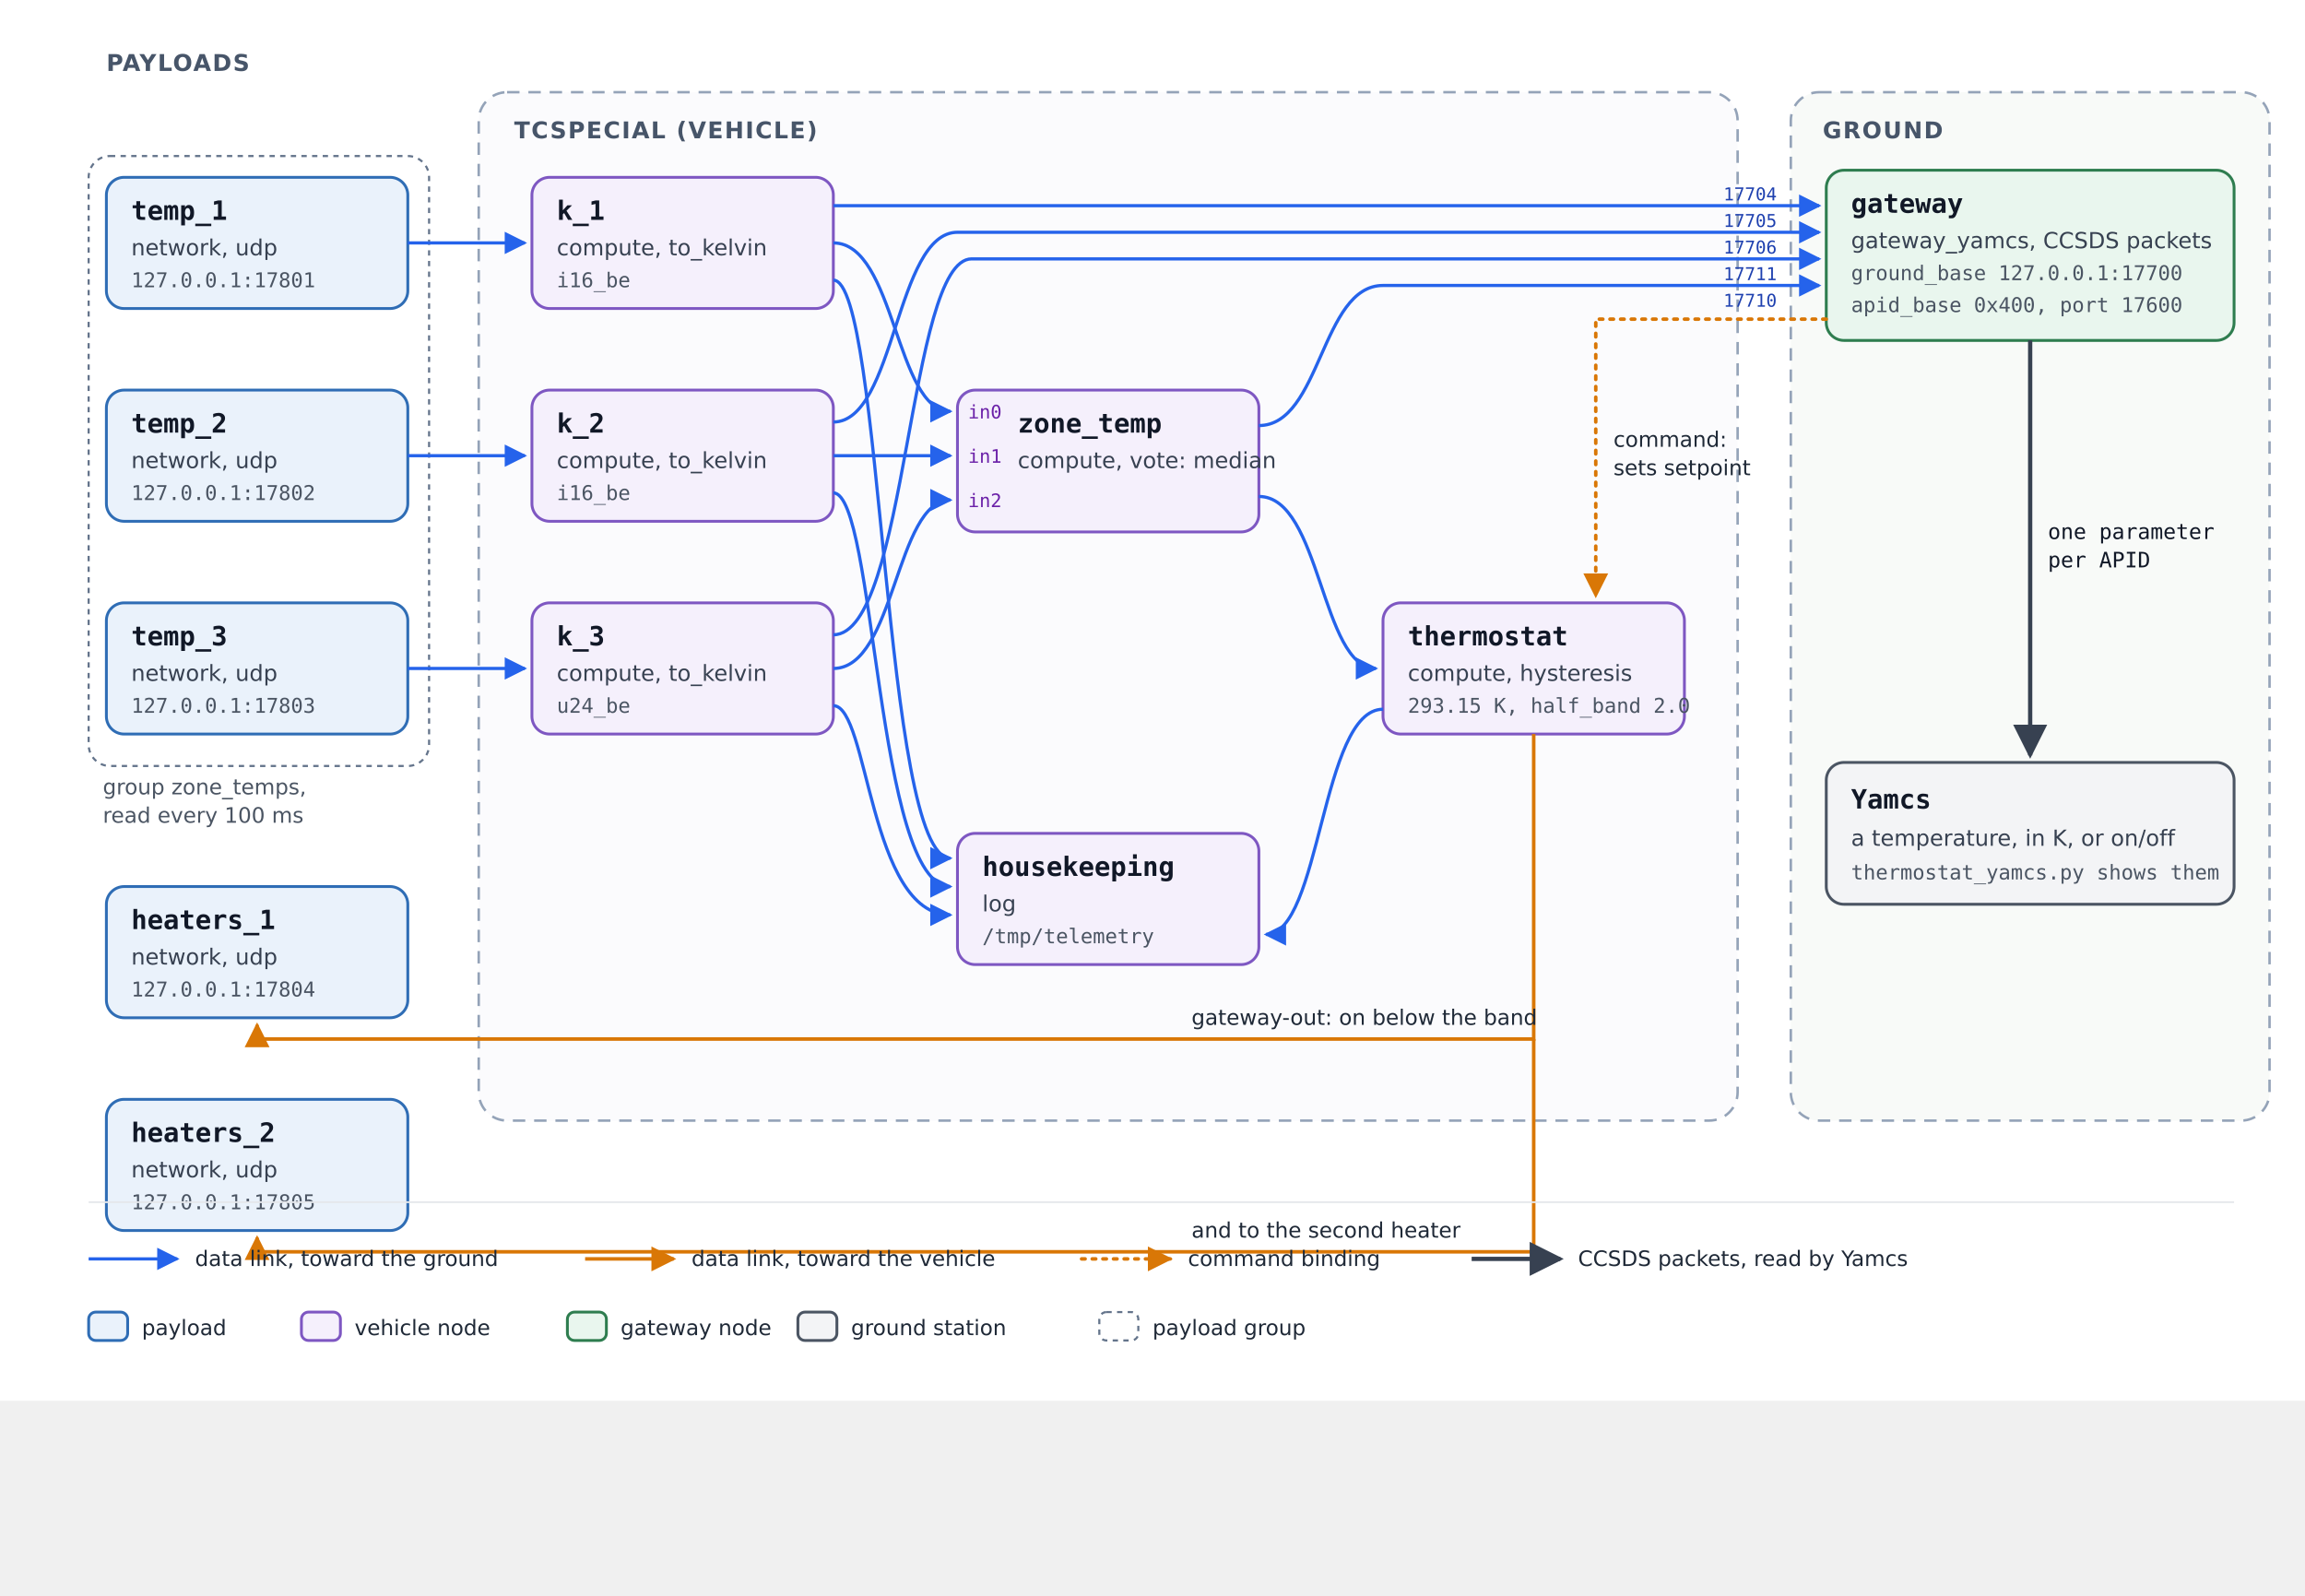
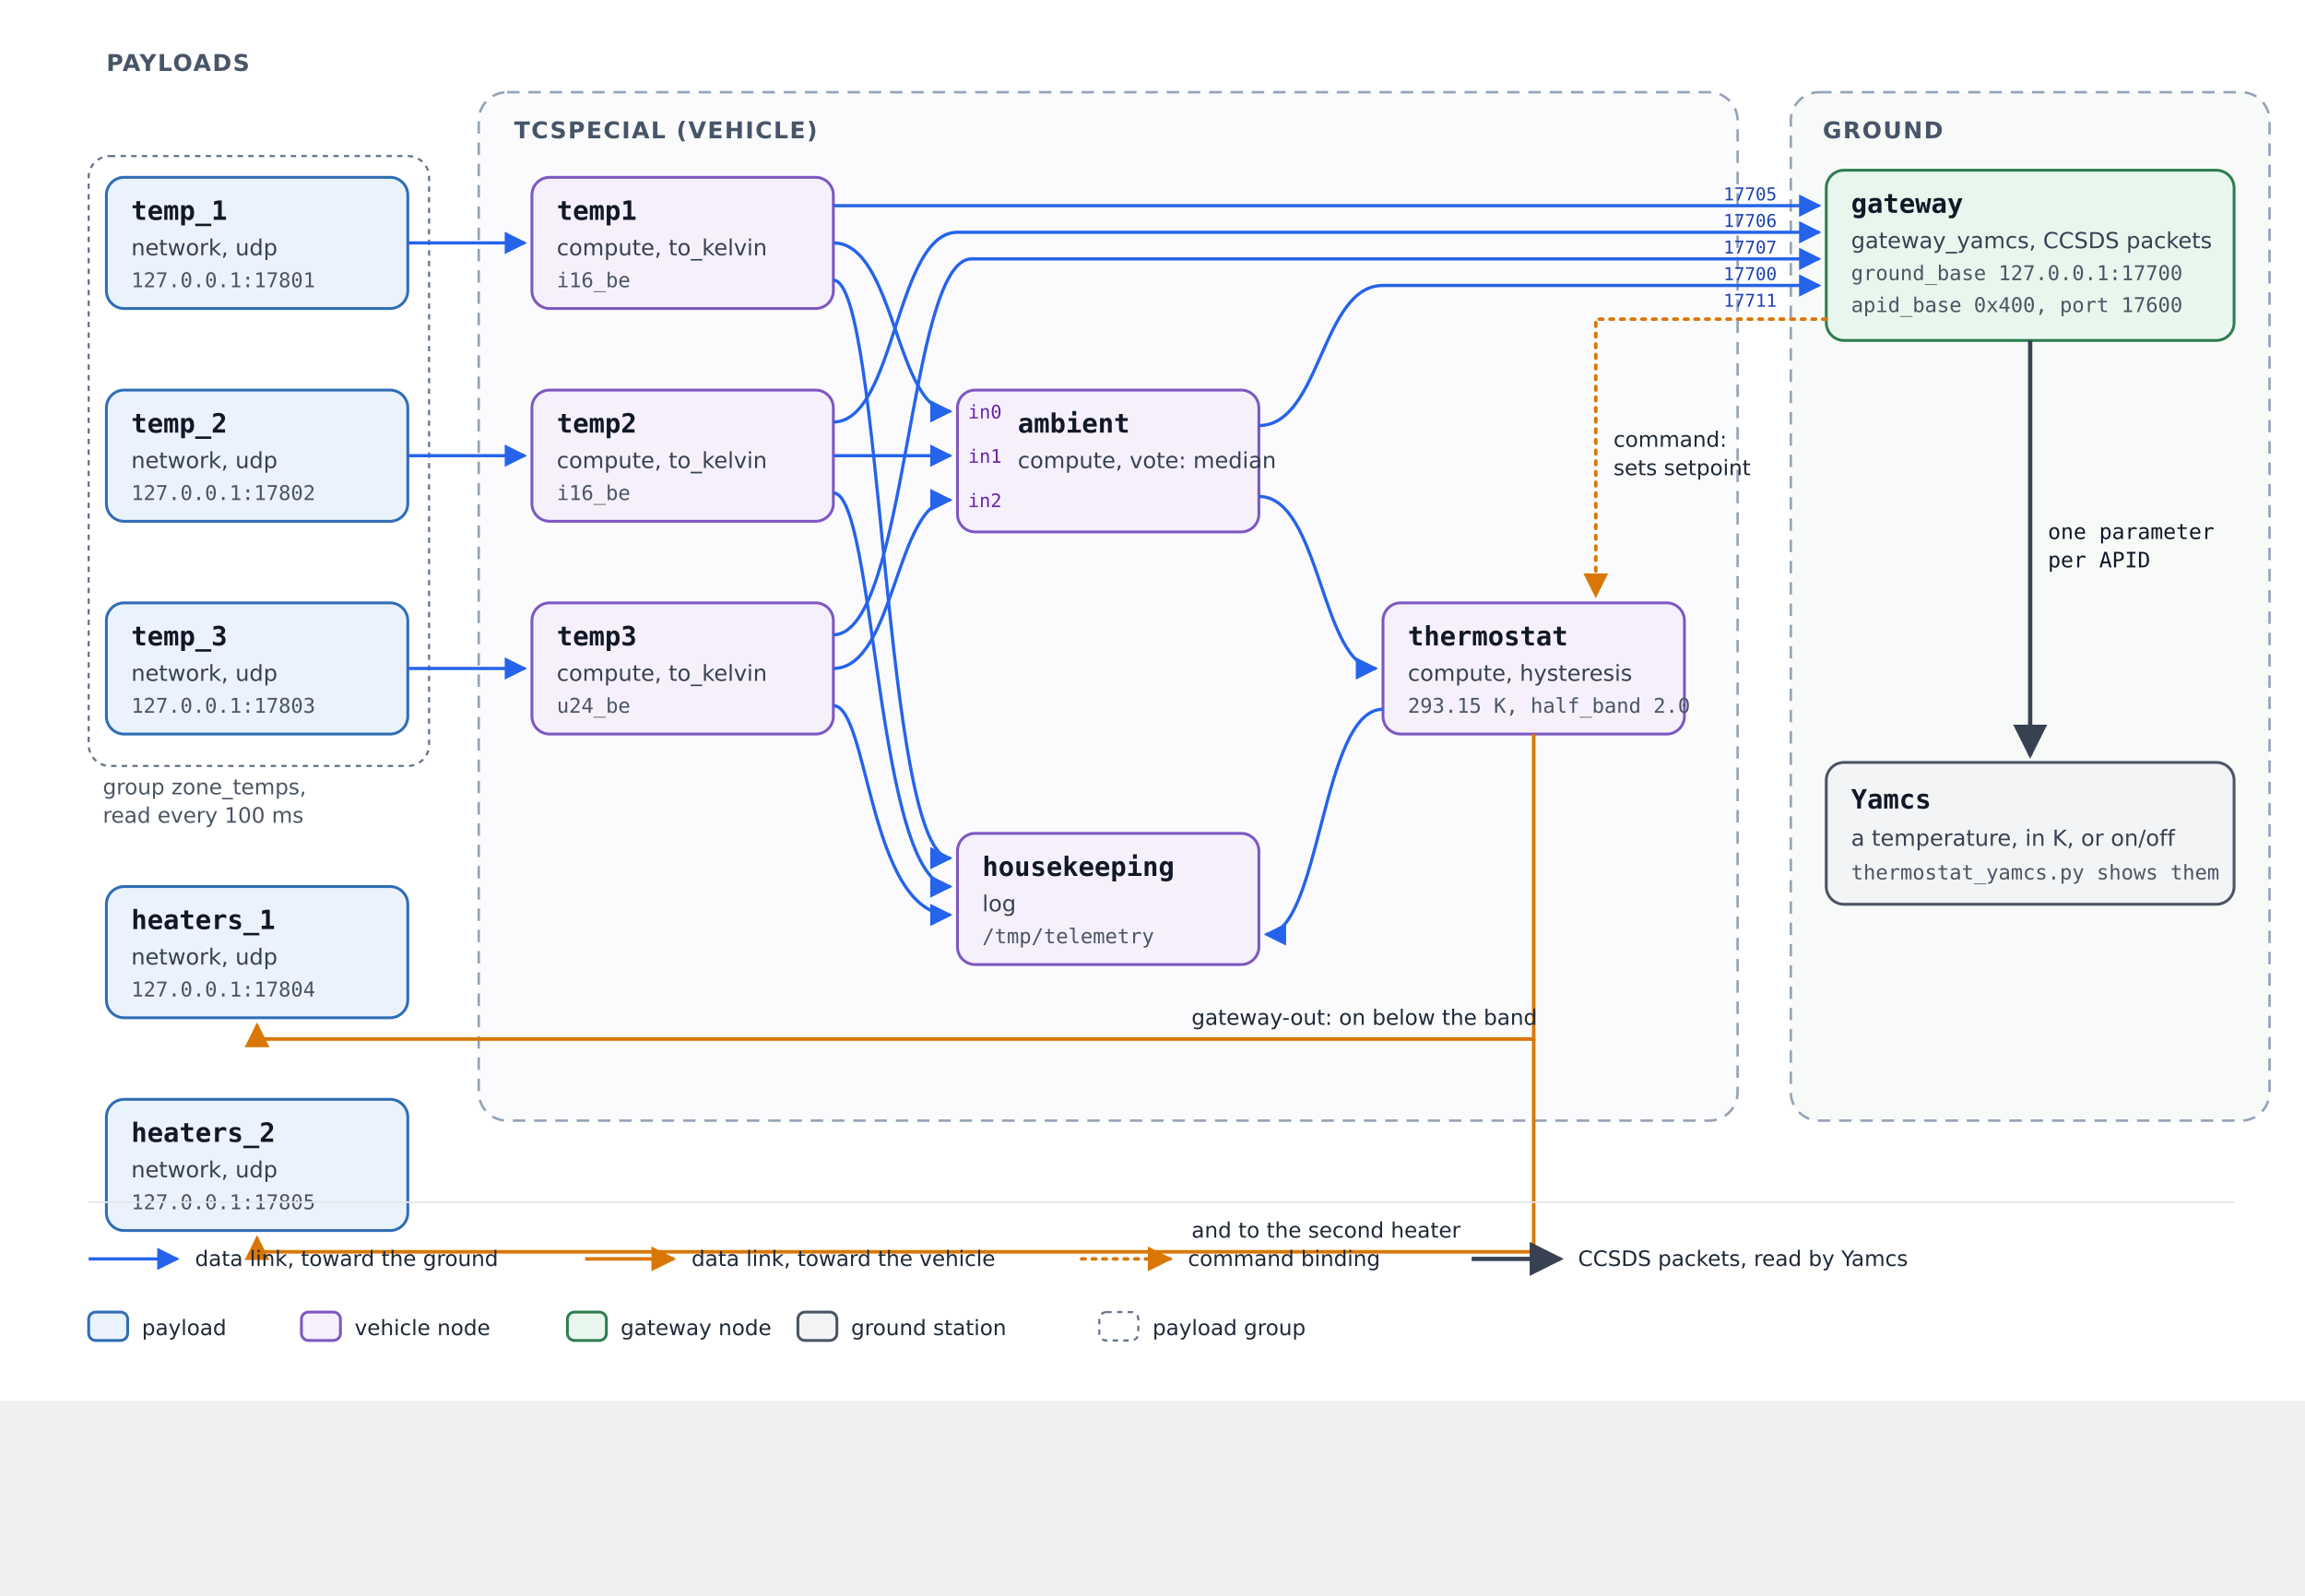
<svg xmlns="http://www.w3.org/2000/svg" width="1300" height="900" viewBox="0 0 1300 900" role="img" aria-labelledby="title desc">
  <defs>
    <style>
      text { font-family: "DejaVu Sans", Helvetica, Arial, sans-serif; fill: #111827; }
      .name { font-family: "DejaVu Sans Mono", Menlo, Consolas, monospace; font-size: 15px; font-weight: bold; }
      .kind { font-size: 12.5px; fill: #374151; }
      .detail { font-family: "DejaVu Sans Mono", Menlo, Consolas, monospace; font-size: 11.5px; fill: #4b5563; }
      .port { font-family: "DejaVu Sans Mono", Menlo, Consolas, monospace; font-size: 10.5px; fill: #6b21a8; }
      .heading { font-size: 13px; font-weight: bold; fill: #475569; letter-spacing: 0.06em; }
      .label { font-size: 12px; fill: #1f2937; }
      .note { font-size: 12px; fill: #4b5563; }
      .payload { fill: #eaf2fb; stroke: #2f6db5; stroke-width: 1.6; }
      .vehicle { fill: #f5f0fc; stroke: #7e57c2; stroke-width: 1.6; }
      .gateway { fill: #e9f6ee; stroke: #2e7d4f; stroke-width: 1.6; }
      .ground { fill: #f3f4f6; stroke: #4b5563; stroke-width: 1.6; }
      .groundside { fill: #f8faf8; stroke: #94a3b8; stroke-width: 1.4; stroke-dasharray: 7 5; }
      .call { fill: none; stroke: #374151; stroke-width: 2.4; }
      .code { font-family: "DejaVu Sans Mono", Menlo, Consolas, monospace; font-size: 12px; fill: #111827; }
      .portno { font-family: "DejaVu Sans Mono", Menlo, Consolas, monospace; font-size: 10px; fill: #1e40af; }
      .boundary { fill: #fbfbfd; stroke: #94a3b8; stroke-width: 1.4; stroke-dasharray: 7 5; }
      .group { fill: none; stroke: #64748b; stroke-width: 1.2; stroke-dasharray: 3 3; }
      .groundward { fill: none; stroke: #2563eb; stroke-width: 1.8; }
      .vehicleward { fill: none; stroke: #d97706; stroke-width: 2; }
      .command { fill: none; stroke: #d97706; stroke-width: 2; stroke-dasharray: 2 4; stroke-linecap: round; }
    </style>
    <marker id="arrow-blue" viewBox="0 0 10 10" refX="9" refY="5" markerWidth="7" markerHeight="7" orient="auto-start-reverse">
      <path d="M0,0 L10,5 L0,10 z" fill="#2563eb" />
    </marker>
    <marker id="arrow-orange" viewBox="0 0 10 10" refX="9" refY="5" markerWidth="7" markerHeight="7" orient="auto-start-reverse">
      <path d="M0,0 L10,5 L0,10 z" fill="#d97706" />
    </marker>
    <marker id="arrow-call" viewBox="0 0 10 10" refX="9" refY="5" markerWidth="8" markerHeight="8" orient="auto-start-reverse">
      <path d="M0,0 L10,5 L0,10 z" fill="#374151" />
    </marker>
  </defs>
  <rect width="1300" height="790" fill="#ffffff" />
  <text class="heading" x="60" y="40">PAYLOADS</text>
  <rect class="boundary" x="270" y="52" width="710" height="580" rx="16" />
  <text class="heading" x="290" y="78">TCSPECIAL (VEHICLE)</text>
  <rect class="group" x="50" y="88" width="192" height="344" rx="12" />
  <text class="note" x="58" y="448">group zone_temps,</text>
  <text class="note" x="58" y="464">read every 100 ms</text>
  <rect class="payload" x="60" y="100" width="170" height="74" rx="10" />
  <text class="name" x="74" y="124">temp_1</text>
  <text class="kind" x="74" y="144">network, udp</text>
  <text class="detail" x="74" y="162">127.0.0.1:17801</text>
  <rect class="payload" x="60" y="220" width="170" height="74" rx="10" />
  <text class="name" x="74" y="244">temp_2</text>
  <text class="kind" x="74" y="264">network, udp</text>
  <text class="detail" x="74" y="282">127.0.0.1:17802</text>
  <rect class="payload" x="60" y="340" width="170" height="74" rx="10" />
  <text class="name" x="74" y="364">temp_3</text>
  <text class="kind" x="74" y="384">network, udp</text>
  <text class="detail" x="74" y="402">127.0.0.1:17803</text>
  <rect class="payload" x="60" y="500" width="170" height="74" rx="10" />
  <text class="name" x="74" y="524">heaters_1</text>
  <text class="kind" x="74" y="544">network, udp</text>
  <text class="detail" x="74" y="562">127.0.0.1:17804</text>
  <rect class="payload" x="60" y="620" width="170" height="74" rx="10" />
  <text class="name" x="74" y="644">heaters_2</text>
  <text class="kind" x="74" y="664">network, udp</text>
  <text class="detail" x="74" y="682">127.0.0.1:17805</text>
  <rect class="vehicle" x="300" y="100" width="170" height="74" rx="10" />
-   <text class="name" x="314" y="124">k_1</text>
+   <text class="name" x="314" y="124">temp1</text>
  <text class="kind" x="314" y="144">compute, to_kelvin</text>
  <text class="detail" x="314" y="162">i16_be</text>
  <rect class="vehicle" x="300" y="220" width="170" height="74" rx="10" />
-   <text class="name" x="314" y="244">k_2</text>
+   <text class="name" x="314" y="244">temp2</text>
  <text class="kind" x="314" y="264">compute, to_kelvin</text>
  <text class="detail" x="314" y="282">i16_be</text>
  <rect class="vehicle" x="300" y="340" width="170" height="74" rx="10" />
-   <text class="name" x="314" y="364">k_3</text>
+   <text class="name" x="314" y="364">temp3</text>
  <text class="kind" x="314" y="384">compute, to_kelvin</text>
  <text class="detail" x="314" y="402">u24_be</text>
  <rect class="vehicle" x="540" y="220" width="170" height="80" rx="10" />
-   <text class="name" x="574" y="244">zone_temp</text>
+   <text class="name" x="574" y="244">ambient</text>
  <text class="kind" x="574" y="264">compute, vote: median</text>
  <text class="port" x="546" y="236">in0</text>
  <text class="port" x="546" y="261">in1</text>
  <text class="port" x="546" y="286">in2</text>
  <rect class="vehicle" x="540" y="470" width="170" height="74" rx="10" />
  <text class="name" x="554" y="494">housekeeping</text>
  <text class="kind" x="554" y="514">log</text>
  <text class="detail" x="554" y="532">/tmp/telemetry</text>
  <rect class="vehicle" x="780" y="340" width="170" height="74" rx="10" />
  <text class="name" x="794" y="364">thermostat</text>
  <text class="kind" x="794" y="384">compute, hysteresis</text>
  <text class="detail" x="794" y="402">293.15 K, half_band 2.0</text>
  <rect class="groundside" x="1010" y="52" width="270" height="580" rx="16" />
  <text class="heading" x="1028" y="78">GROUND</text>
  <rect class="gateway" x="1030" y="96" width="230" height="96" rx="10" />
  <text class="name" x="1044" y="120">gateway</text>
  <text class="kind" x="1044" y="140">gateway_yamcs, CCSDS packets</text>
  <text class="detail" x="1044" y="158">ground_base 127.0.0.1:17700</text>
  <text class="detail" x="1044" y="176">apid_base 0x400, port 17600</text>
  <rect class="ground" x="1030" y="430" width="230" height="80" rx="10" />
  <text class="name" x="1044" y="456">Yamcs</text>
  <text class="kind" x="1044" y="477">a temperature, in K, or on/off</text>
  <text class="detail" x="1044" y="496">thermostat_yamcs.py shows them</text>
  <path class="groundward" d="M230,137 L296,137" marker-end="url(#arrow-blue)" />
  <path class="groundward" d="M230,257 L296,257" marker-end="url(#arrow-blue)" />
  <path class="groundward" d="M230,377 L296,377" marker-end="url(#arrow-blue)" />
  <path class="groundward" d="M470,116 L1026,116" marker-end="url(#arrow-blue)" />
  <path class="groundward" d="M470,238 C505,238 505,131 540,131 L1026,131" marker-end="url(#arrow-blue)" />
  <path class="groundward" d="M470,358 C512,358 512,146 548,146 L1026,146" marker-end="url(#arrow-blue)" />
  <path class="groundward" d="M470,137 C505,137 505,232 536,232" marker-end="url(#arrow-blue)" />
  <path class="groundward" d="M470,257 L536,257" marker-end="url(#arrow-blue)" />
  <path class="groundward" d="M470,377 C505,377 505,282 536,282" marker-end="url(#arrow-blue)" />
  <path class="groundward" d="M470,158 C498,158 498,484 536,484" marker-end="url(#arrow-blue)" />
  <path class="groundward" d="M470,278 C494,278 494,500 536,500" marker-end="url(#arrow-blue)" />
  <path class="groundward" d="M470,398 C490,398 490,516 536,516" marker-end="url(#arrow-blue)" />
  <path class="groundward" d="M710,240 C745,240 745,161 780,161 L1026,161" marker-end="url(#arrow-blue)" />
  <path class="groundward" d="M710,280 C745,280 745,377 776,377" marker-end="url(#arrow-blue)" />
  <path class="groundward" d="M780,400 C745,400 745,527 714,527" marker-end="url(#arrow-blue)" />
  <path class="vehicleward" d="M865,414 L865,586 L145,586 L145,578" marker-end="url(#arrow-orange)" />
  <path class="vehicleward" d="M865,586 L865,706 L145,706 L145,698" marker-end="url(#arrow-orange)" />
  <text class="label" x="672" y="578">gateway-out: on below the band</text>
  <text class="label" x="672" y="698">and to the second heater</text>
-   <text class="portno" x="972" y="113">17704</text>
-   <text class="portno" x="972" y="128">17705</text>
-   <text class="portno" x="972" y="143">17706</text>
-   <text class="portno" x="972" y="158">17711</text>
-   <text class="portno" x="972" y="173">17710</text>
+   <text class="portno" x="972" y="113">17705</text>
+   <text class="portno" x="972" y="128">17706</text>
+   <text class="portno" x="972" y="143">17707</text>
+   <text class="portno" x="972" y="158">17700</text>
+   <text class="portno" x="972" y="173">17711</text>
  <path class="command" d="M1030,180 L900,180 L900,336" marker-end="url(#arrow-orange)" />
  <text class="label" x="910" y="252">command:</text>
  <text class="label" x="910" y="268">sets setpoint</text>
  <path class="call" d="M1145,192 L1145,426" marker-end="url(#arrow-call)" />
  <text class="code" x="1155" y="304">one parameter</text>
  <text class="code" x="1155" y="320">per APID</text>
  <line x1="50" y1="678" x2="1260" y2="678" stroke="#e5e7eb" stroke-width="1" />
  <path class="groundward" d="M50,710 L100,710" marker-end="url(#arrow-blue)" />
  <text class="label" x="110" y="714">data link, toward the ground</text>
  <path class="vehicleward" d="M330,710 L380,710" marker-end="url(#arrow-orange)" />
  <text class="label" x="390" y="714">data link, toward the vehicle</text>
  <path class="command" d="M610,710 L660,710" marker-end="url(#arrow-orange)" />
  <text class="label" x="670" y="714">command binding</text>
  <path class="call" d="M830,710 L880,710" marker-end="url(#arrow-call)" />
  <text class="label" x="890" y="714">CCSDS packets, read by Yamcs</text>
  <rect class="payload" x="50" y="740" width="22" height="16" rx="4" />
  <text class="label" x="80" y="753">payload</text>
  <rect class="vehicle" x="170" y="740" width="22" height="16" rx="4" />
  <text class="label" x="200" y="753">vehicle node</text>
  <rect class="gateway" x="320" y="740" width="22" height="16" rx="4" />
  <text class="label" x="350" y="753">gateway node</text>
  <rect class="ground" x="450" y="740" width="22" height="16" rx="4" />
  <text class="label" x="480" y="753">ground station</text>
  <rect class="group" x="620" y="740" width="22" height="16" rx="4" />
  <text class="label" x="650" y="753">payload group</text>
</svg>
